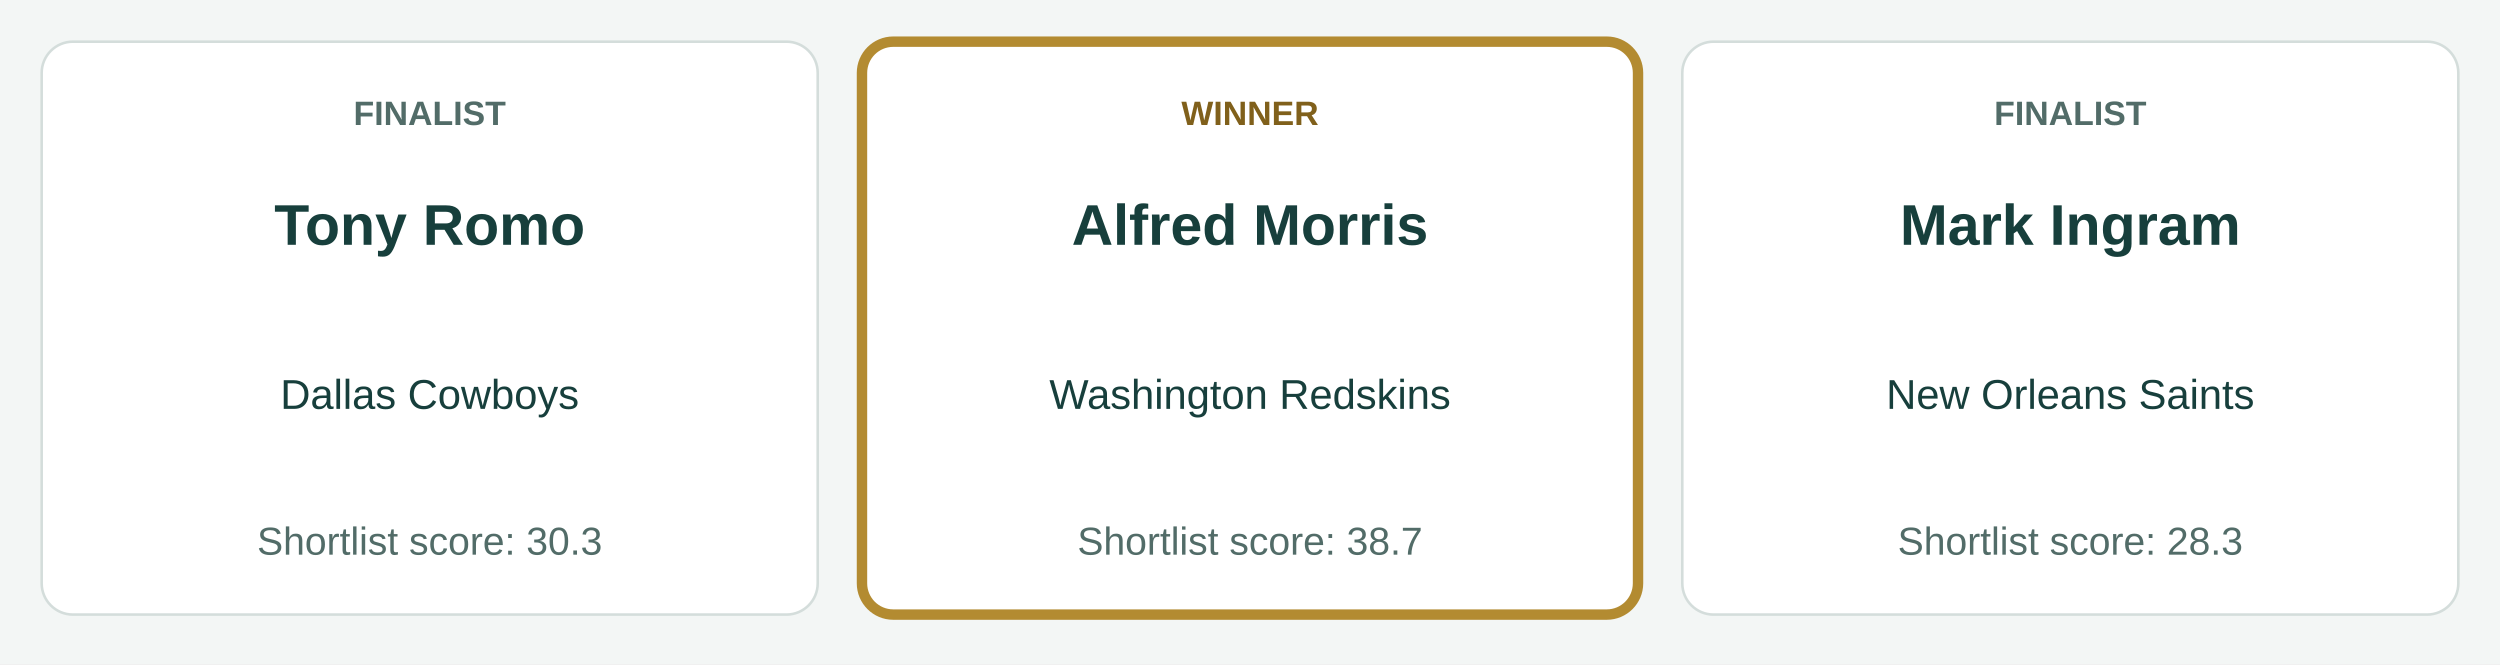
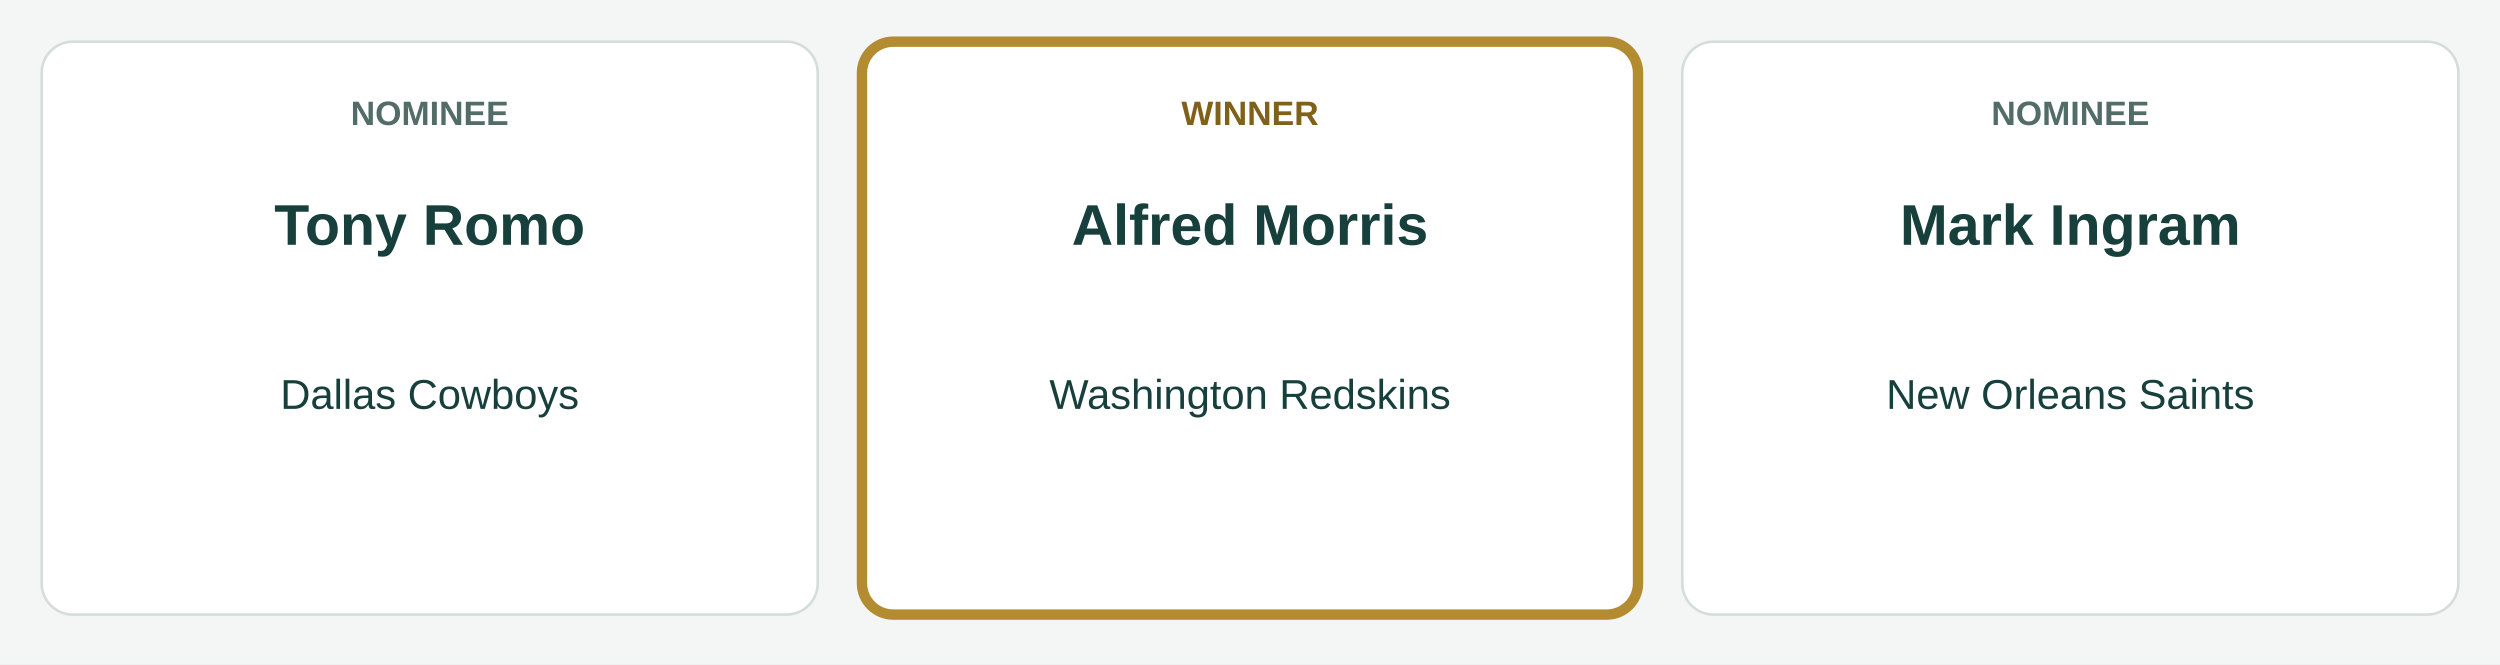
<svg xmlns="http://www.w3.org/2000/svg" viewBox="0 0 960 255" role="img">
  <rect width="960" height="255" fill="#f3f6f5" />
  <rect x="16" y="16" width="298" height="220" rx="12" fill="white" stroke="#d4dddb" stroke-width="1" />
-   <text x="165" y="48" text-anchor="middle" font-family="Arial, sans-serif" font-size="13" fill="#526c68" font-weight="bold">FINALIST</text>
+   <text x="165" y="48" text-anchor="middle" font-family="Arial, sans-serif" font-size="13" fill="#526c68" font-weight="bold">NOMINEE</text>
  <text x="165" y="94" text-anchor="middle" font-family="Arial, sans-serif" font-size="22" fill="#173f3c" font-weight="bold">Tony Romo</text>
  <text x="165" y="157" text-anchor="middle" font-family="Arial, sans-serif" font-size="16" fill="#173f3c" font-weight="normal">Dallas Cowboys</text>
-   <text x="165" y="213" text-anchor="middle" font-family="Arial, sans-serif" font-size="15" fill="#526c68" font-weight="normal">Shortlist score: 30.3</text>
  <rect x="331" y="16" width="298" height="220" rx="12" fill="white" stroke="#b38b31" stroke-width="4" />
  <text x="480" y="48" text-anchor="middle" font-family="Arial, sans-serif" font-size="13" fill="#80601b" font-weight="bold">WINNER</text>
  <text x="480" y="94" text-anchor="middle" font-family="Arial, sans-serif" font-size="22" fill="#173f3c" font-weight="bold">Alfred Morris</text>
  <text x="480" y="157" text-anchor="middle" font-family="Arial, sans-serif" font-size="16" fill="#173f3c" font-weight="normal">Washington Redskins</text>
-   <text x="480" y="213" text-anchor="middle" font-family="Arial, sans-serif" font-size="15" fill="#526c68" font-weight="normal">Shortlist score: 38.7</text>
  <rect x="646" y="16" width="298" height="220" rx="12" fill="white" stroke="#d4dddb" stroke-width="1" />
-   <text x="795" y="48" text-anchor="middle" font-family="Arial, sans-serif" font-size="13" fill="#526c68" font-weight="bold">FINALIST</text>
+   <text x="795" y="48" text-anchor="middle" font-family="Arial, sans-serif" font-size="13" fill="#526c68" font-weight="bold">NOMINEE</text>
  <text x="795" y="94" text-anchor="middle" font-family="Arial, sans-serif" font-size="22" fill="#173f3c" font-weight="bold">Mark Ingram</text>
  <text x="795" y="157" text-anchor="middle" font-family="Arial, sans-serif" font-size="16" fill="#173f3c" font-weight="normal">New Orleans Saints</text>
-   <text x="795" y="213" text-anchor="middle" font-family="Arial, sans-serif" font-size="15" fill="#526c68" font-weight="normal">Shortlist score: 28.3</text>
</svg>
